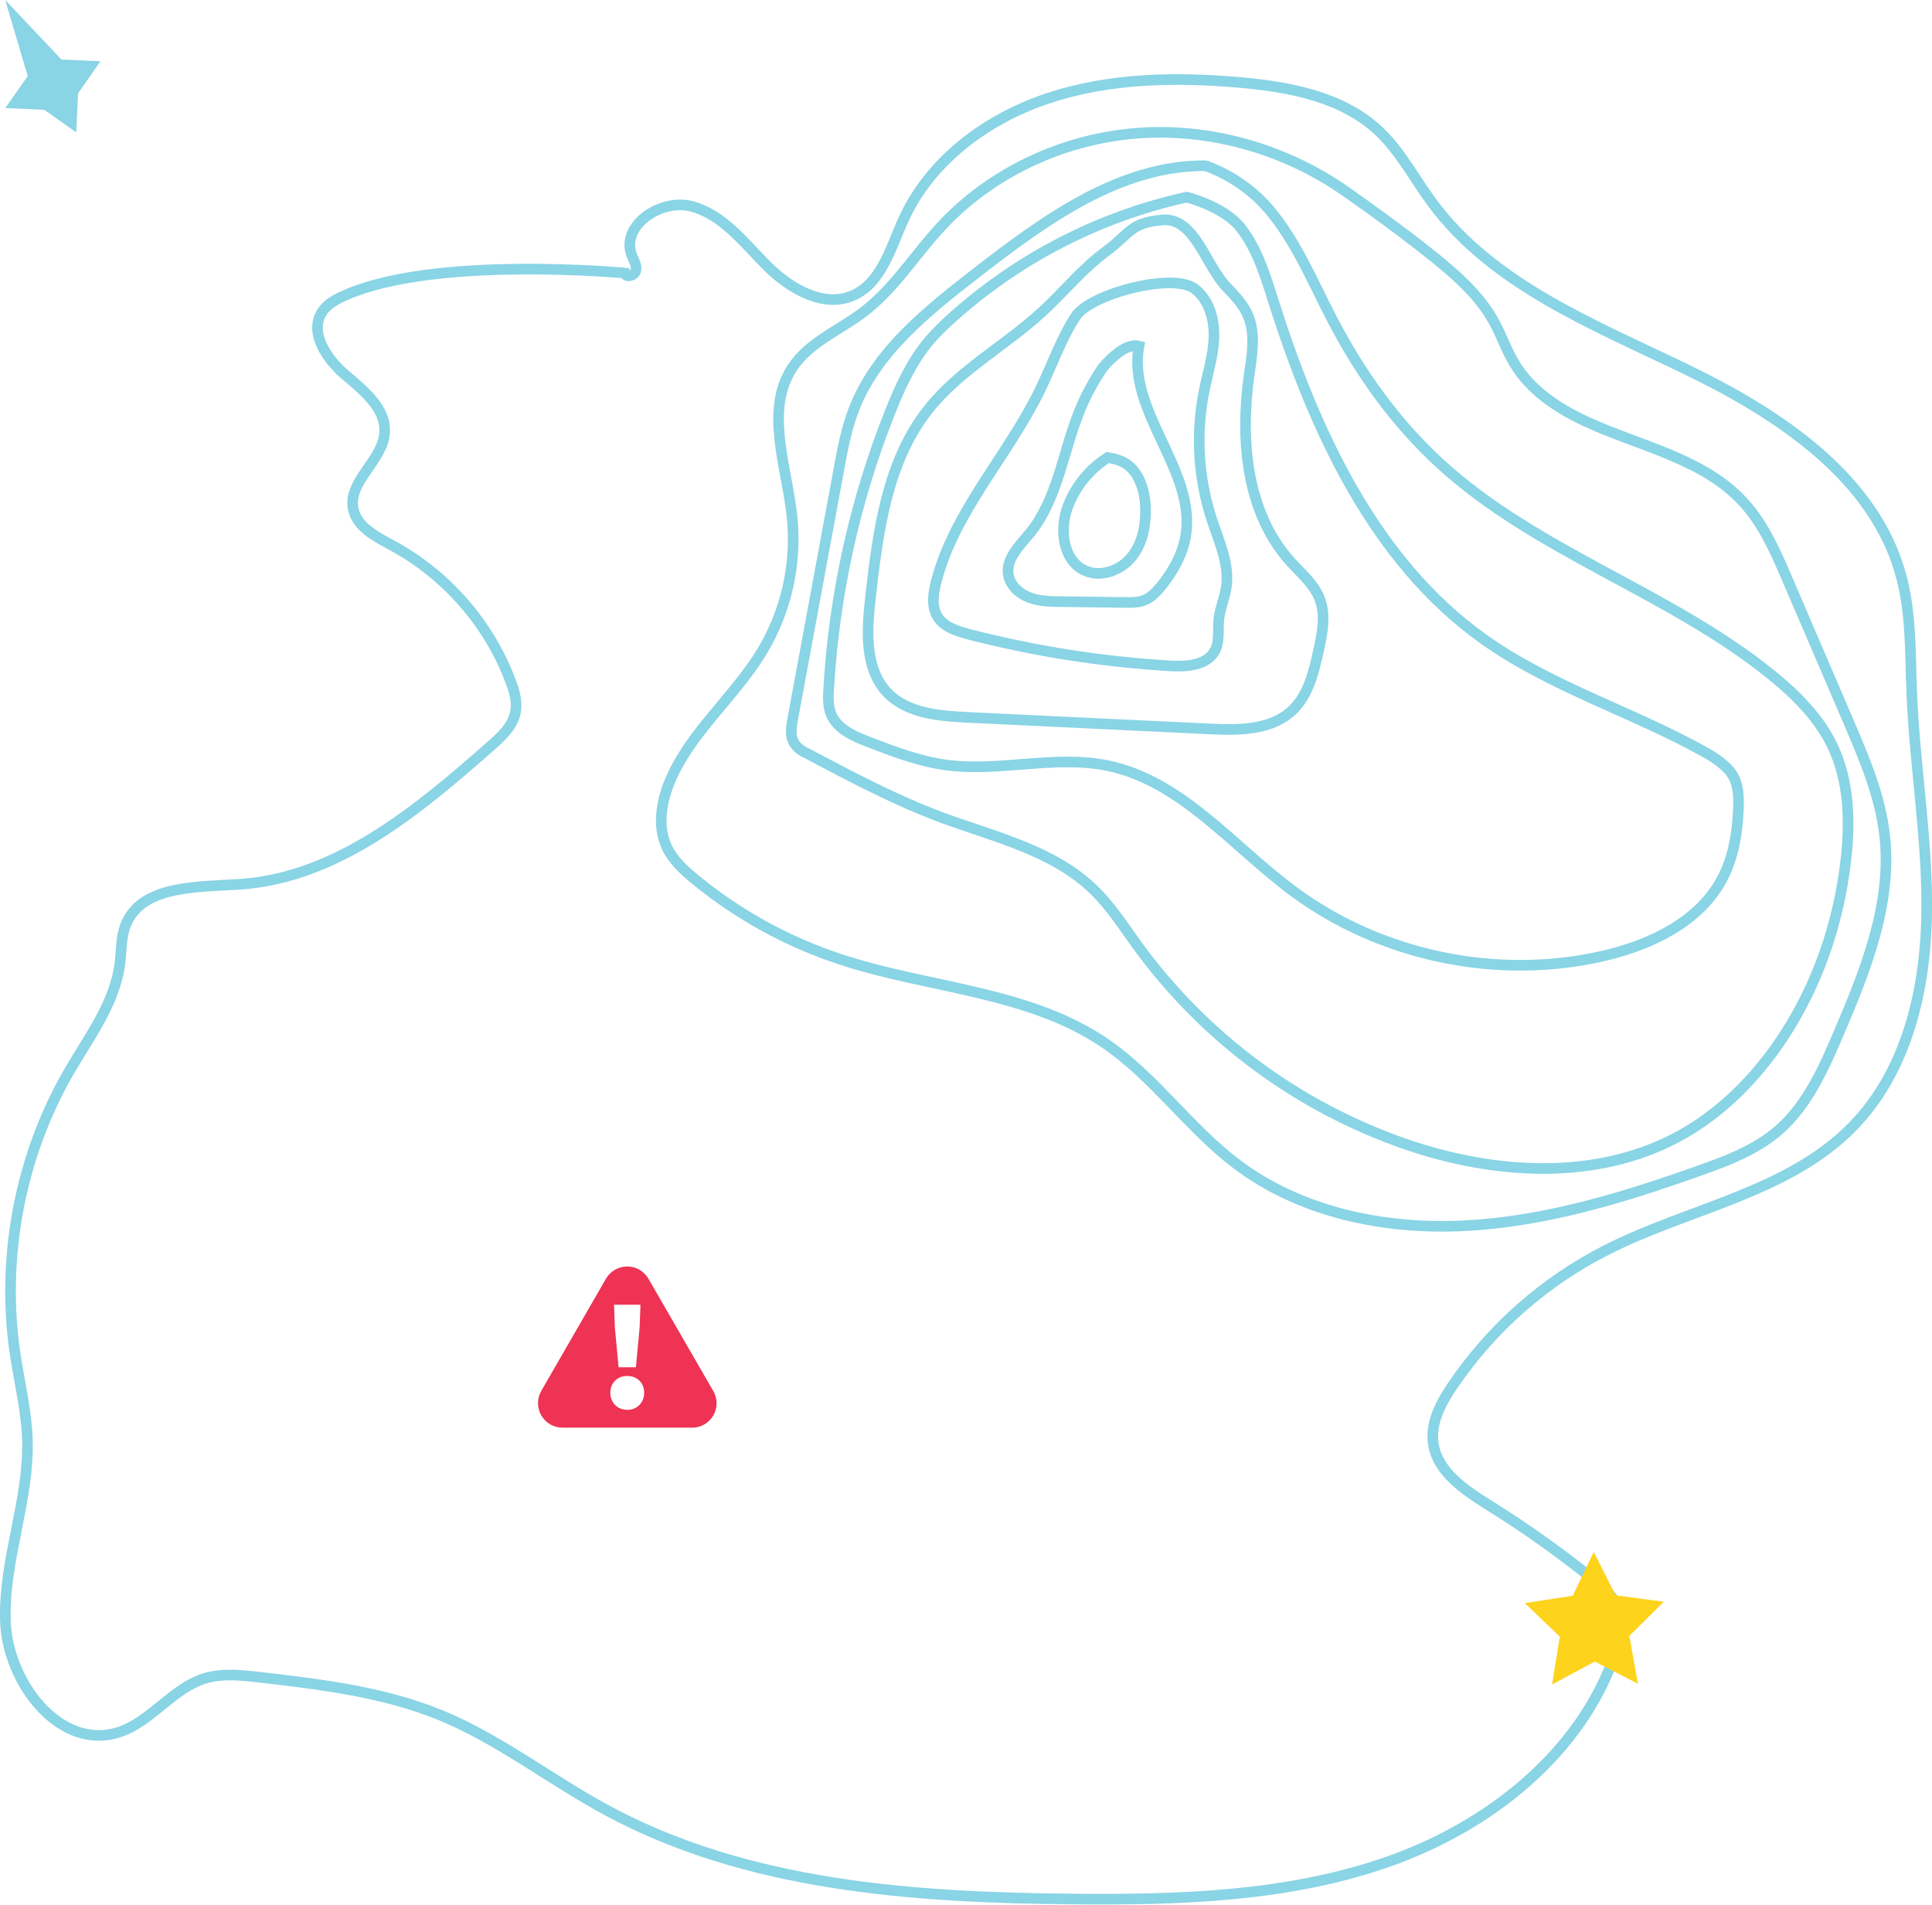
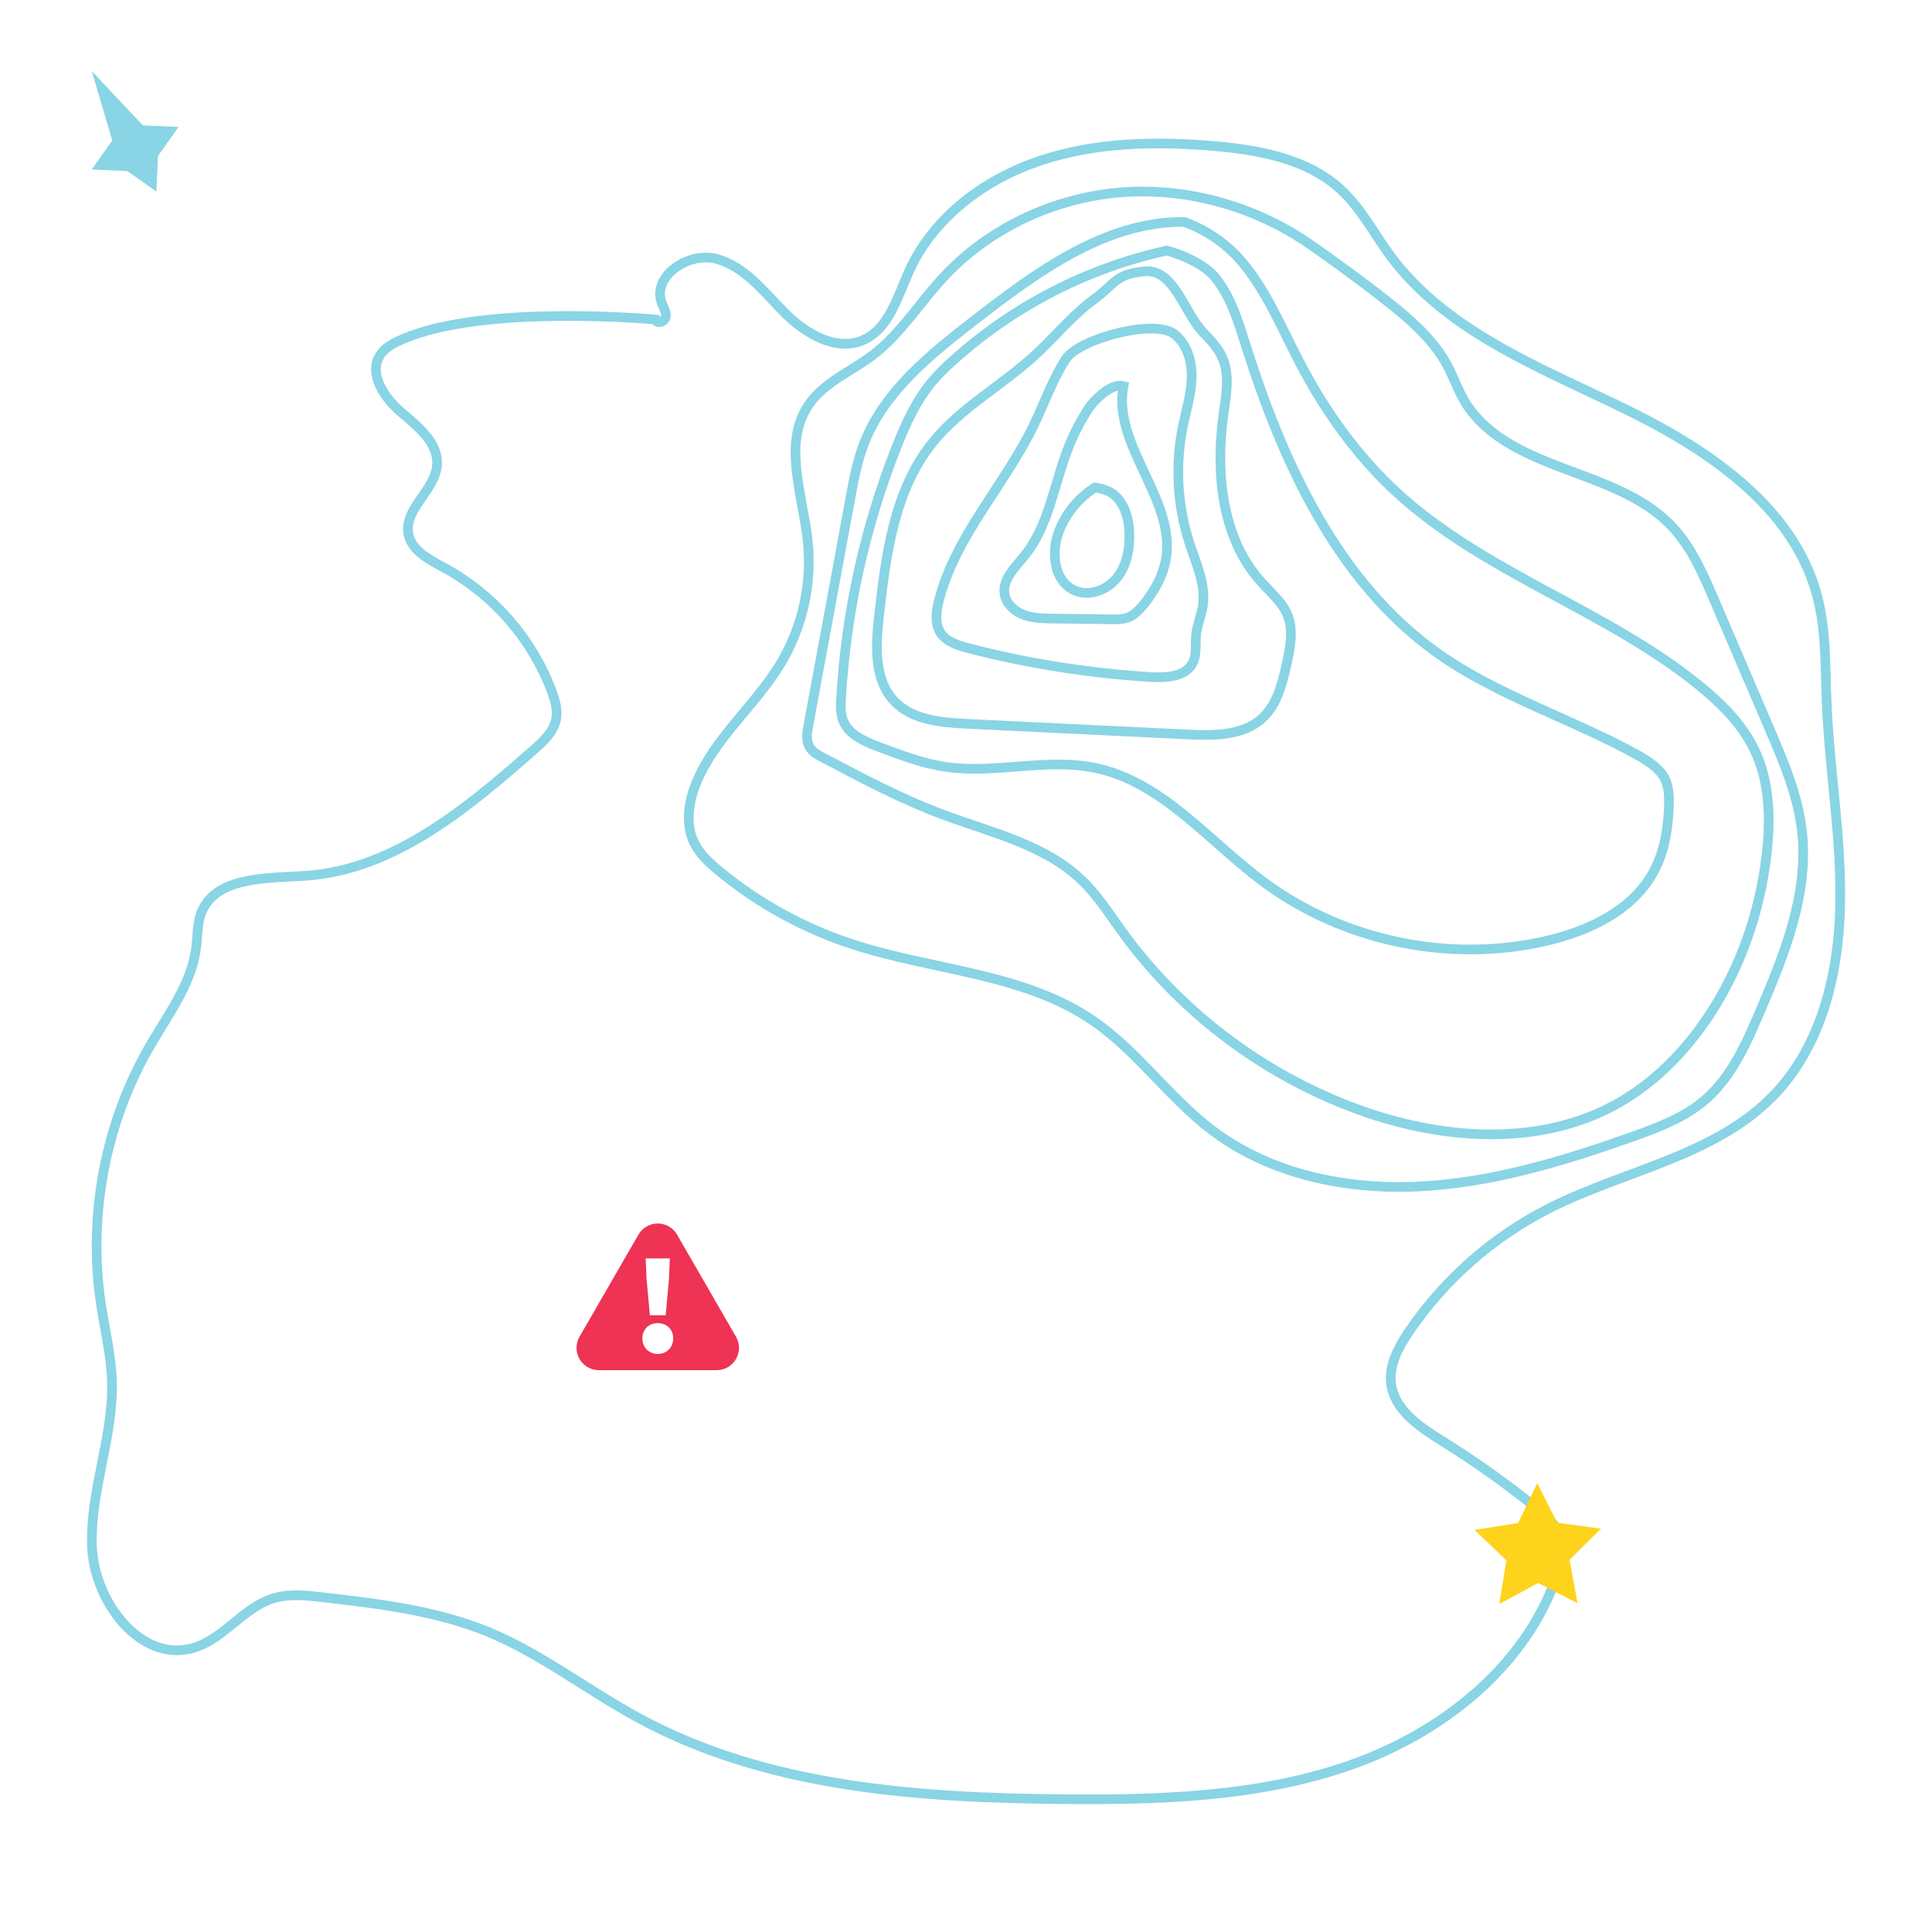
- <svg xmlns="http://www.w3.org/2000/svg" id="island-map" width="1819.9" height="1793.9" viewBox="0 0 1819.9 1793.9">
-   <g id="terrain">
-     <path d="M326.4,277.6c-8.7,3.7-17.7,8.2-22.9,16.1-12.6,19.3,4,44.3,21.5,59.2s39,31.9,37.3,54.8c-1.9,26.4-34.7,45.7-29.6,71.6,3.4,17.3,21.8,26.4,37.3,34.8,50.6,27.5,90.9,73.7,111,127.7,3.6,9.4,6.5,19.5,4.5,29.4-2.6,12.8-13,22.5-22.9,31.2C393.8,763,317.9,826.7,226.4,832.9c-40.6,2.8-93.4.6-108.1,38.6-4.4,11.2-3.8,23.6-5.3,35.6-4.5,37.3-28.5,68.9-47.5,101.4C19.1,1088.4.7,1184.2,14.3,1275.6c4,26.7,10.6,53.2,11.5,80.2,1.8,57.6-22.6,113.6-20.7,171.2s51,122,106.1,104.9c30.8-9.5,50.8-41.4,81.6-50.9,16.4-5,34.1-3.1,51.1-1.2,58.2,6.8,117.3,13.7,171.5,36s102.7,60.3,155.1,88.8c132.8,72.2,289.7,82.9,440.9,84.2,100.3.9,202.5-2.1,297.1-35.5s181.4-102,213.4-197c4.3-12.6,7.5-26.4,3.4-39.1s-14.5-21.4-24.6-29.6a987,987,0,0,0-96.5-68.7c-23.7-14.8-50.6-32.2-54.2-59.9-2.5-19.4,7.6-38.1,18.6-54.2a386.3,386.3,0,0,1,145.1-127.6c77.8-39.4,171.2-54,231.9-116.5,49.5-50.9,67.6-125.2,69.2-196.1s-11.2-141.5-14-212.4c-1.5-36.3-.4-73.2-9.6-108.3-24.5-93.7-114.9-153.4-202-195.6s-182.8-79.7-240.3-157.6c-16.6-22.5-29.7-48-50-67.2-34.6-32.6-84.7-41.8-132-45.9-60.4-5.2-122.5-4.1-180,15.1S876.5,151.1,851.3,206.3c-12.4,27.2-21.1,61-48.7,72.4s-59.1-7.2-80.4-28.6-41-47.5-70.1-55.6-67.8,17.8-57,46c1.8,4.6,4.9,9.3,3.9,14.2s-9.3,7.4-10.5,2.5C588.5,257.2,411.6,240.6,326.4,277.6Z" fill="none" stroke="#89d4e5" stroke-miterlimit="10" stroke-width="10" />
-     <path d="M1271.1,182.8c-57.1-41.2-128.7-62.5-198.9-57.4S933.6,162.2,885.9,214c-24.4,26.5-43.8,58-72.4,79.8-22.6,17.2-50.9,28.4-66.7,51.9-26.8,39.8-6,92.6-.8,140.2a205.3,205.3,0,0,1-28.1,127.6c-26.1,43.2-68,76.5-87.2,123.1-8,19.6-11.5,42.4-2.5,61.5,5.8,12.2,16,21.6,26.4,30.1a424.3,424.3,0,0,0,137.5,75.6c83.5,27.4,177.3,29.7,249.7,79.5,45.9,31.6,78.3,79.3,122.7,112.9,60.3,45.8,139.2,62.2,214.9,58.4s149.1-26.2,220.5-51.6c26.7-9.4,53.9-19.7,75.3-38.2,27.1-23.5,42.3-57.6,56.4-90.6,25.5-59.6,51-122.8,43.7-187.3-4.2-37.3-19.2-72.5-34-107Q1712.5,613,1683.8,546c-11.1-25.9-22.5-52.2-41.5-72.9-38-41.5-97.8-52.6-148.8-76.3-26.2-12.2-51.5-29-66.5-53.7-7.9-12.8-12.6-27.2-19.9-40.4-10.6-19.1-26.1-35-42.7-49.2C1331.4,224.9,1271.1,182.8,1271.1,182.8Z" fill="none" stroke="#89d4e5" stroke-miterlimit="10" stroke-width="10" />
-     <path d="M1135.4,156.1c-81.1-.5-151.9,51.5-216,101.2-46.1,35.7-94.3,74.1-115.2,128.6-7,18.3-10.6,37.6-14.1,56.8L746.7,677.4c-1.3,7.2-2.6,15.1.9,21.6s8.9,8.8,14.5,11.7c40.6,21.5,81.3,43,124.3,59.1,50.5,18.7,106,31.1,144.4,68.8,15.7,15.3,27.5,33.9,40.3,51.6a524.6,524.6,0,0,0,254.3,188c82.9,28.3,178.2,34.1,255.3-7.5,40.5-21.8,73.7-55.5,99-93.9,32.4-49.3,52-106.6,58.9-165.2,4.4-37.1,3.5-76.2-12.9-109.9-12.8-26.2-34.1-47.4-56.8-65.8-96.4-78.2-221.7-115.8-313-199.8-41.7-38.3-75-85.2-101.1-135.4-18.5-35.6-33.8-73.4-59.8-103.9S1135.4,156.1,1135.4,156.1Z" fill="none" stroke="#89d4e5" stroke-miterlimit="10" stroke-width="10" />
-     <path d="M1117.8,185.7a487.7,487.7,0,0,0-222.5,115,224.2,224.2,0,0,0-20,20.2c-16.7,19.8-27.5,43.7-37.1,67.7a839.3,839.3,0,0,0-57.6,260.2c-.5,8.1-.8,16.5,2.3,24,5.8,14,21.4,20.8,35.6,26.2,23.4,9,47.1,18,71.9,21.5,50.7,7,103-9.6,153.1.7,69.4,14.4,117.3,75.6,174.2,117.9,82.8,61.7,193.2,84.6,293.7,61.1,44.1-10.4,89.1-31.9,110.5-71.8,11-20.4,14.8-44,15.7-67.2.3-10.2,0-20.9-4.8-29.8s-15.8-16.7-25.8-22.3c-68.4-38.5-145.5-61.5-209.4-107-103.4-73.6-159.4-196.5-197.8-317.5-7.7-24.4-15.2-49.5-30.9-69.8S1117.8,185.7,1117.8,185.7Z" fill="none" stroke="#89d4e5" stroke-miterlimit="10" stroke-width="10" />
-     <path d="M1042.2,236.5c-22.5,16.4-40.1,38.5-60.6,57.3-34.6,31.8-77.7,54.7-107,91.6-39.2,49.3-47.7,115.6-54.7,178.2-3.5,31-5.5,66.4,16,88.9,18.7,19.4,48.3,21.9,75.2,23.2l228,10.9c27.2,1.3,57.5,1.5,77.6-16.9,15.5-14.2,20.8-36.1,25.3-56.7,3.6-16.2,7.1-33.5,1.1-49-5.4-14-17.5-23.9-27.5-35-41.4-45.9-47.6-113.9-39-175.1,2.7-19.1,6.5-39.4-1.2-57.1-4.4-10.1-12.2-18.3-19.9-26.3-20.2-21.1-30.1-65.9-60.6-63.3S1064.6,220,1042.2,236.5Z" fill="none" stroke="#89d4e5" stroke-miterlimit="10" stroke-width="10" />
-     <path d="M1013.2,298.1c-13.8,21.2-22.1,45.5-33.1,68.3-30,62.3-81.1,114.8-98.3,181.8-2.8,10.9-4.5,23.3,1.5,32.9s18.3,13.5,29.5,16.4a997.2,997.2,0,0,0,189,29.7c15.9,1,35.3-.3,42.7-14.5,4.6-8.7,2.6-19.4,3.6-29.2s5.4-19.9,7-30.1c3.3-21.9-6.8-43.2-13.7-64.3a238.6,238.6,0,0,1-7-121.5c3.4-16.6,8.6-33,9.1-49.9s-4.5-35.2-18-45.6C1105,256.3,1027,276.8,1013.2,298.1Z" fill="none" stroke="#89d4e5" stroke-miterlimit="10" stroke-width="10" />
-     <path d="M1038.6,346.6a215.4,215.4,0,0,0-22.6,42.7c-15,37.9-20,81-45.7,112.7-9.7,11.8-22.8,24.2-20.5,39.2,1.6,10.1,10.2,18,19.7,21.6s19.9,3.8,30.1,3.9l60.6.8c6.1,0,12.5.1,18.2-2.3s11.1-7.8,15.4-13.1c11-13.6,20-29.4,23-46.7,10.8-61.7-55.6-117.8-43.9-179.4C1057.8,322.1,1038.6,346.6,1038.6,346.6Z" fill="none" stroke="#89d4e5" stroke-miterlimit="10" stroke-width="10" />
-     <path d="M1043.4,431a94.2,94.2,0,0,0-37.5,46c-8.1,21.5-4.9,50.8,16,60.4,15,6.9,33.8,0,44.2-12.9s13.5-30.3,12.9-46.8-6.5-35.5-21.7-42.8A50.4,50.4,0,0,0,1043.4,431Z" fill="none" stroke="#89d4e5" stroke-miterlimit="10" stroke-width="10" />
+ <svg xmlns="http://www.w3.org/2000/svg" width="2000" height="2000" viewBox="0 0 2000 2000">
+   <g fill="none" stroke="#89d4e5" stroke-miterlimit="10" stroke-width="10">
+     <path d="M416.5 351.2c-8.7 3.8-17.7 8.2-22.9 16.2-12.6 19.2 3.9 44.2 21.5 59.2s39 31.8 37.3 54.8c-1.9 26.3-34.7 45.6-29.6 71.6 3.4 17.3 21.8 26.4 37.2 34.8a243.4 243.4 0 0 1 111.1 127.6c3.5 9.4 6.5 19.6 4.5 29.4-2.6 12.9-13 22.5-22.9 31.2-68.8 60.6-144.7 124.3-236.2 130.6-40.6 2.7-93.5.5-108.2 38.5-4.3 11.2-3.7 23.7-5.2 35.6-4.6 37.4-28.6 68.9-47.5 101.4-46.5 79.9-64.8 175.8-51.2 267.2 4 26.7 10.6 53.1 11.5 80.2 1.8 57.5-22.7 113.6-20.7 171.1s51 122.1 106 105c30.9-9.6 50.8-41.5 81.7-51 16.4-5 34-3.1 51.1-1.1 58.2 6.7 117.3 13.6 171.5 35.9s102.7 60.3 155.1 88.8c132.8 72.3 289.7 83 440.9 84.3 100.2.8 202.5-2.2 297-35.5s181.5-102.1 213.5-197.1c4.3-12.6 7.5-26.4 3.3-39s-14.4-21.5-24.6-29.7a963.5 963.5 0 0 0-96.5-68.7c-23.6-14.7-50.5-32.2-54.1-59.9-2.6-19.3 7.6-38 18.5-54.2a388.2 388.2 0 0 1 145.2-127.6c77.7-39.3 171.2-54 231.9-116.5 49.5-50.9 67.6-125.1 69.2-196.1s-11.2-141.4-14-212.4c-1.5-36.3-.4-73.1-9.6-108.3-24.5-93.7-114.9-153.4-202-195.6s-182.8-79.6-240.3-157.5c-16.6-22.6-29.7-48.1-50.1-67.3-34.5-32.5-84.6-41.8-131.9-45.9-60.4-5.2-122.5-4.1-180.1 15.1S966.6 224.8 941.4 280c-12.4 27.2-21.1 60.9-48.7 72.4s-59.1-7.2-80.4-28.6-41-47.6-70.1-55.7-67.9 17.8-57 46c1.8 4.7 4.9 9.3 3.9 14.3s-9.3 7.3-10.5 2.4c0 0-176.9-16.6-262.1 20.4z" />
+     <path d="M1361.2 256.5c-57.1-41.2-128.7-62.6-198.9-57.5s-138.6 36.9-186.3 88.7c-24.4 26.4-43.8 58-72.4 79.8-22.6 17.2-50.9 28.3-66.7 51.9-26.8 39.8-6 92.5-.8 140.2A205.6 205.6 0 0 1 808 687.1c-26.1 43.2-68 76.5-87.2 123.2-8 19.5-11.5 42.4-2.5 61.5 5.8 12.1 16 21.5 26.4 30.1a424 424 0 0 0 137.5 75.5c83.5 27.4 177.3 29.7 249.7 79.5 45.9 31.6 78.3 79.3 122.7 113 60.3 45.8 139.2 62.1 214.8 58.3s149.2-26.2 220.5-51.5c26.8-9.5 53.9-19.8 75.4-38.3 27.1-23.5 42.2-57.6 56.3-90.5 25.6-59.7 51.1-122.9 43.8-187.4-4.2-37.3-19.2-72.4-34-106.9q-28.8-67.1-57.5-134c-11.1-25.8-22.6-52.2-41.5-72.9-38-41.5-97.8-52.5-148.8-76.3-26.2-12.2-51.5-28.9-66.6-53.6-7.8-12.8-12.5-27.3-19.8-40.4-10.6-19.1-26.2-35-42.7-49.3-33-28.5-93.3-70.6-93.3-70.6z" />
+     <path d="M1225.5 229.7c-81.1-.5-151.9 51.6-216 101.2-46.1 35.7-94.3 74.2-115.2 128.6-7 18.3-10.6 37.6-14.1 56.9l-43.4 234.7c-1.4 7.2-2.6 15.1.9 21.5s8.9 8.8 14.5 11.8c40.6 21.4 81.3 43 124.3 59 50.4 18.8 106 31.1 144.4 68.8 15.7 15.3 27.5 34 40.3 51.7 62.7 86.8 152.9 153.4 254.3 188 82.9 28.2 178.2 34 255.3-7.5 40.4-21.8 73.7-55.5 98.9-93.9 32.4-49.3 52.1-106.7 59-165.3 4.4-37.1 3.5-76.2-12.9-109.8-12.8-26.3-34.2-47.4-56.9-65.9-96.3-78.1-221.6-115.8-313-199.7-41.6-38.3-74.9-85.3-101-135.5-18.5-35.5-33.9-73.4-59.8-103.9s-59.6-40.7-59.6-40.7z" />
+     <path d="M1207.9 259.4a486.5 486.5 0 0 0-222.5 114.9 214 214 0 0 0-20.1 20.3c-16.6 19.7-27.5 43.6-37 67.6a839.3 839.3 0 0 0-57.6 260.2c-.5 8.1-.8 16.6 2.3 24.1 5.8 14 21.4 20.7 35.6 26.2 23.4 8.9 47 17.9 71.9 21.4 50.7 7 102.9-9.6 153.1.8 69.4 14.3 117.3 75.5 174.2 117.9 82.8 61.6 193.2 84.6 293.7 61 44.1-10.3 89.1-31.8 110.5-71.7 11-20.5 14.8-44.1 15.6-67.3.4-10.2.1-20.8-4.7-29.8s-15.8-16.6-25.8-22.3c-68.5-38.4-145.5-61.4-209.4-106.9-103.4-73.7-159.4-196.5-197.8-317.5-7.7-24.4-15.2-49.6-30.9-69.8s-51.1-29.1-51.1-29.1z" />
+     <path d="M1132.2 310.1c-22.4 16.5-40 38.5-60.5 57.3-34.6 31.9-77.7 54.8-107 91.6-39.2 49.4-47.7 115.6-54.7 178.2-3.5 31-5.6 66.4 16 88.9 18.7 19.4 48.3 21.9 75.2 23.2l228 11c27.2 1.3 57.5 1.5 77.6-16.9 15.5-14.3 20.7-36.2 25.3-56.7 3.5-16.2 7-33.6 1.1-49.1-5.4-13.9-17.5-23.9-27.5-35-41.4-45.8-47.6-113.9-39-175.1 2.7-19.1 6.5-39.4-1.2-57.1-4.5-10.1-12.2-18.3-19.9-26.2-20.2-21.1-30.1-66-60.6-63.3s-30.3 12.8-52.8 29.2z" />
+     <path d="M1103.3 371.7c-13.8 21.3-22.1 45.5-33.1 68.3-30.1 62.3-81.2 114.8-98.3 181.8-2.8 10.9-4.5 23.3 1.5 32.9s18.3 13.6 29.5 16.4a997.3 997.3 0 0 0 189 29.8c15.9.9 35.3-.4 42.7-14.5 4.6-8.8 2.6-19.4 3.6-29.3s5.4-19.8 7-30c3.2-21.9-6.8-43.3-13.7-64.3a238.7 238.7 0 0 1-7-121.5c3.4-16.6 8.6-33 9.1-50s-4.6-35.2-18-45.5c-20.5-15.9-98.5 4.7-112.3 25.9z" />
+     <path d="M1128.7 420.2a219 219 0 0 0-22.6 42.8c-15 37.9-20 81-45.8 112.6-9.6 11.9-22.7 24.2-20.4 39.3 1.6 10 10.1 17.9 19.7 21.5s19.9 3.8 30.1 3.9l60.5.8c6.2.1 12.6.1 18.3-2.2s11.1-7.8 15.4-13.1c11-13.7 20-29.4 23-46.7 10.8-61.8-55.6-117.9-43.9-179.4-15.2-3.9-34.3 20.5-34.3 20.5z" />
+     <path d="M1133.5 504.7a92.7 92.7 0 0 0-37.5 46c-8.1 21.4-4.9 50.8 16 60.3 15 7 33.8.1 44.2-12.8s13.5-30.3 12.9-46.9-6.6-35.5-21.7-42.8a48.5 48.5 0 0 0-13.9-3.8z" />
  </g>
-   <polygon id="compass" points="57.9 56.1 94.7 57.7 73.5 87.9 71.8 124.7 41.7 103.4 4.9 101.8 26.1 71.7 4.9 0 57.9 56.1" fill="#89d4e5" />
-   <polygon id="hq" points="1521.9 1502.7 1567.2 1508.8 1534.8 1541 1542.9 1586 1502.3 1565.1 1462 1586.7 1469.3 1541.6 1436.3 1510.1 1481.5 1503.1 1501.3 1461.9 1521.9 1502.7" fill="#fdd31b" />
-   <path d="M671.8,1310.1l-61-105.6a23.1,23.1,0,0,0-40,0l-60.9,105.6a23.1,23.1,0,0,0,20,34.7h122A23,23,0,0,0,671.8,1310.1ZM603.3,1229l-.8,21.5-3.5,37.4H582.7l-3.5-37.4-.8-21.5Zm-12.4,99c-9.3,0-16-6.8-16-16.1s6.7-15.8,16-15.8,15.9,6.5,15.9,15.8S600.1,1328,590.9,1328Z" fill="#ee3354" />
+   <path fill="#89d4e5" d="M147.9 129.8l36.9 1.6-21.3 30.1-1.6 36.8-30.1-21.2-36.8-1.6 21.2-30.1L95 73.6l52.9 56.2z" />
+   <path fill="#fdd31b" d="M1612 1576.3l45.3 6.2-32.5 32.2 8.2 44.9-40.7-20.9-40.2 21.7 7.3-45.1-33-31.6 45.1-7 19.9-41.2 20.6 40.8z" />
+   <path fill="#ee3354" d="M761.9 1383.8l-61-105.7a23.1 23.1 0 0 0-40 0l-61 105.7a23.1 23.1 0 0 0 20 34.6h122c17.8 0 28.9-19.3 20-34.6zm-68.5-81.1l-.9 21.4-3.4 37.5h-16.3l-3.5-37.5-.9-21.4zm-12.5 98.9c-9.2 0-15.9-6.8-15.9-16.1s6.6-15.8 15.9-15.8 16 6.5 16 15.8-6.7 16.1-16 16.1z" />
</svg>
